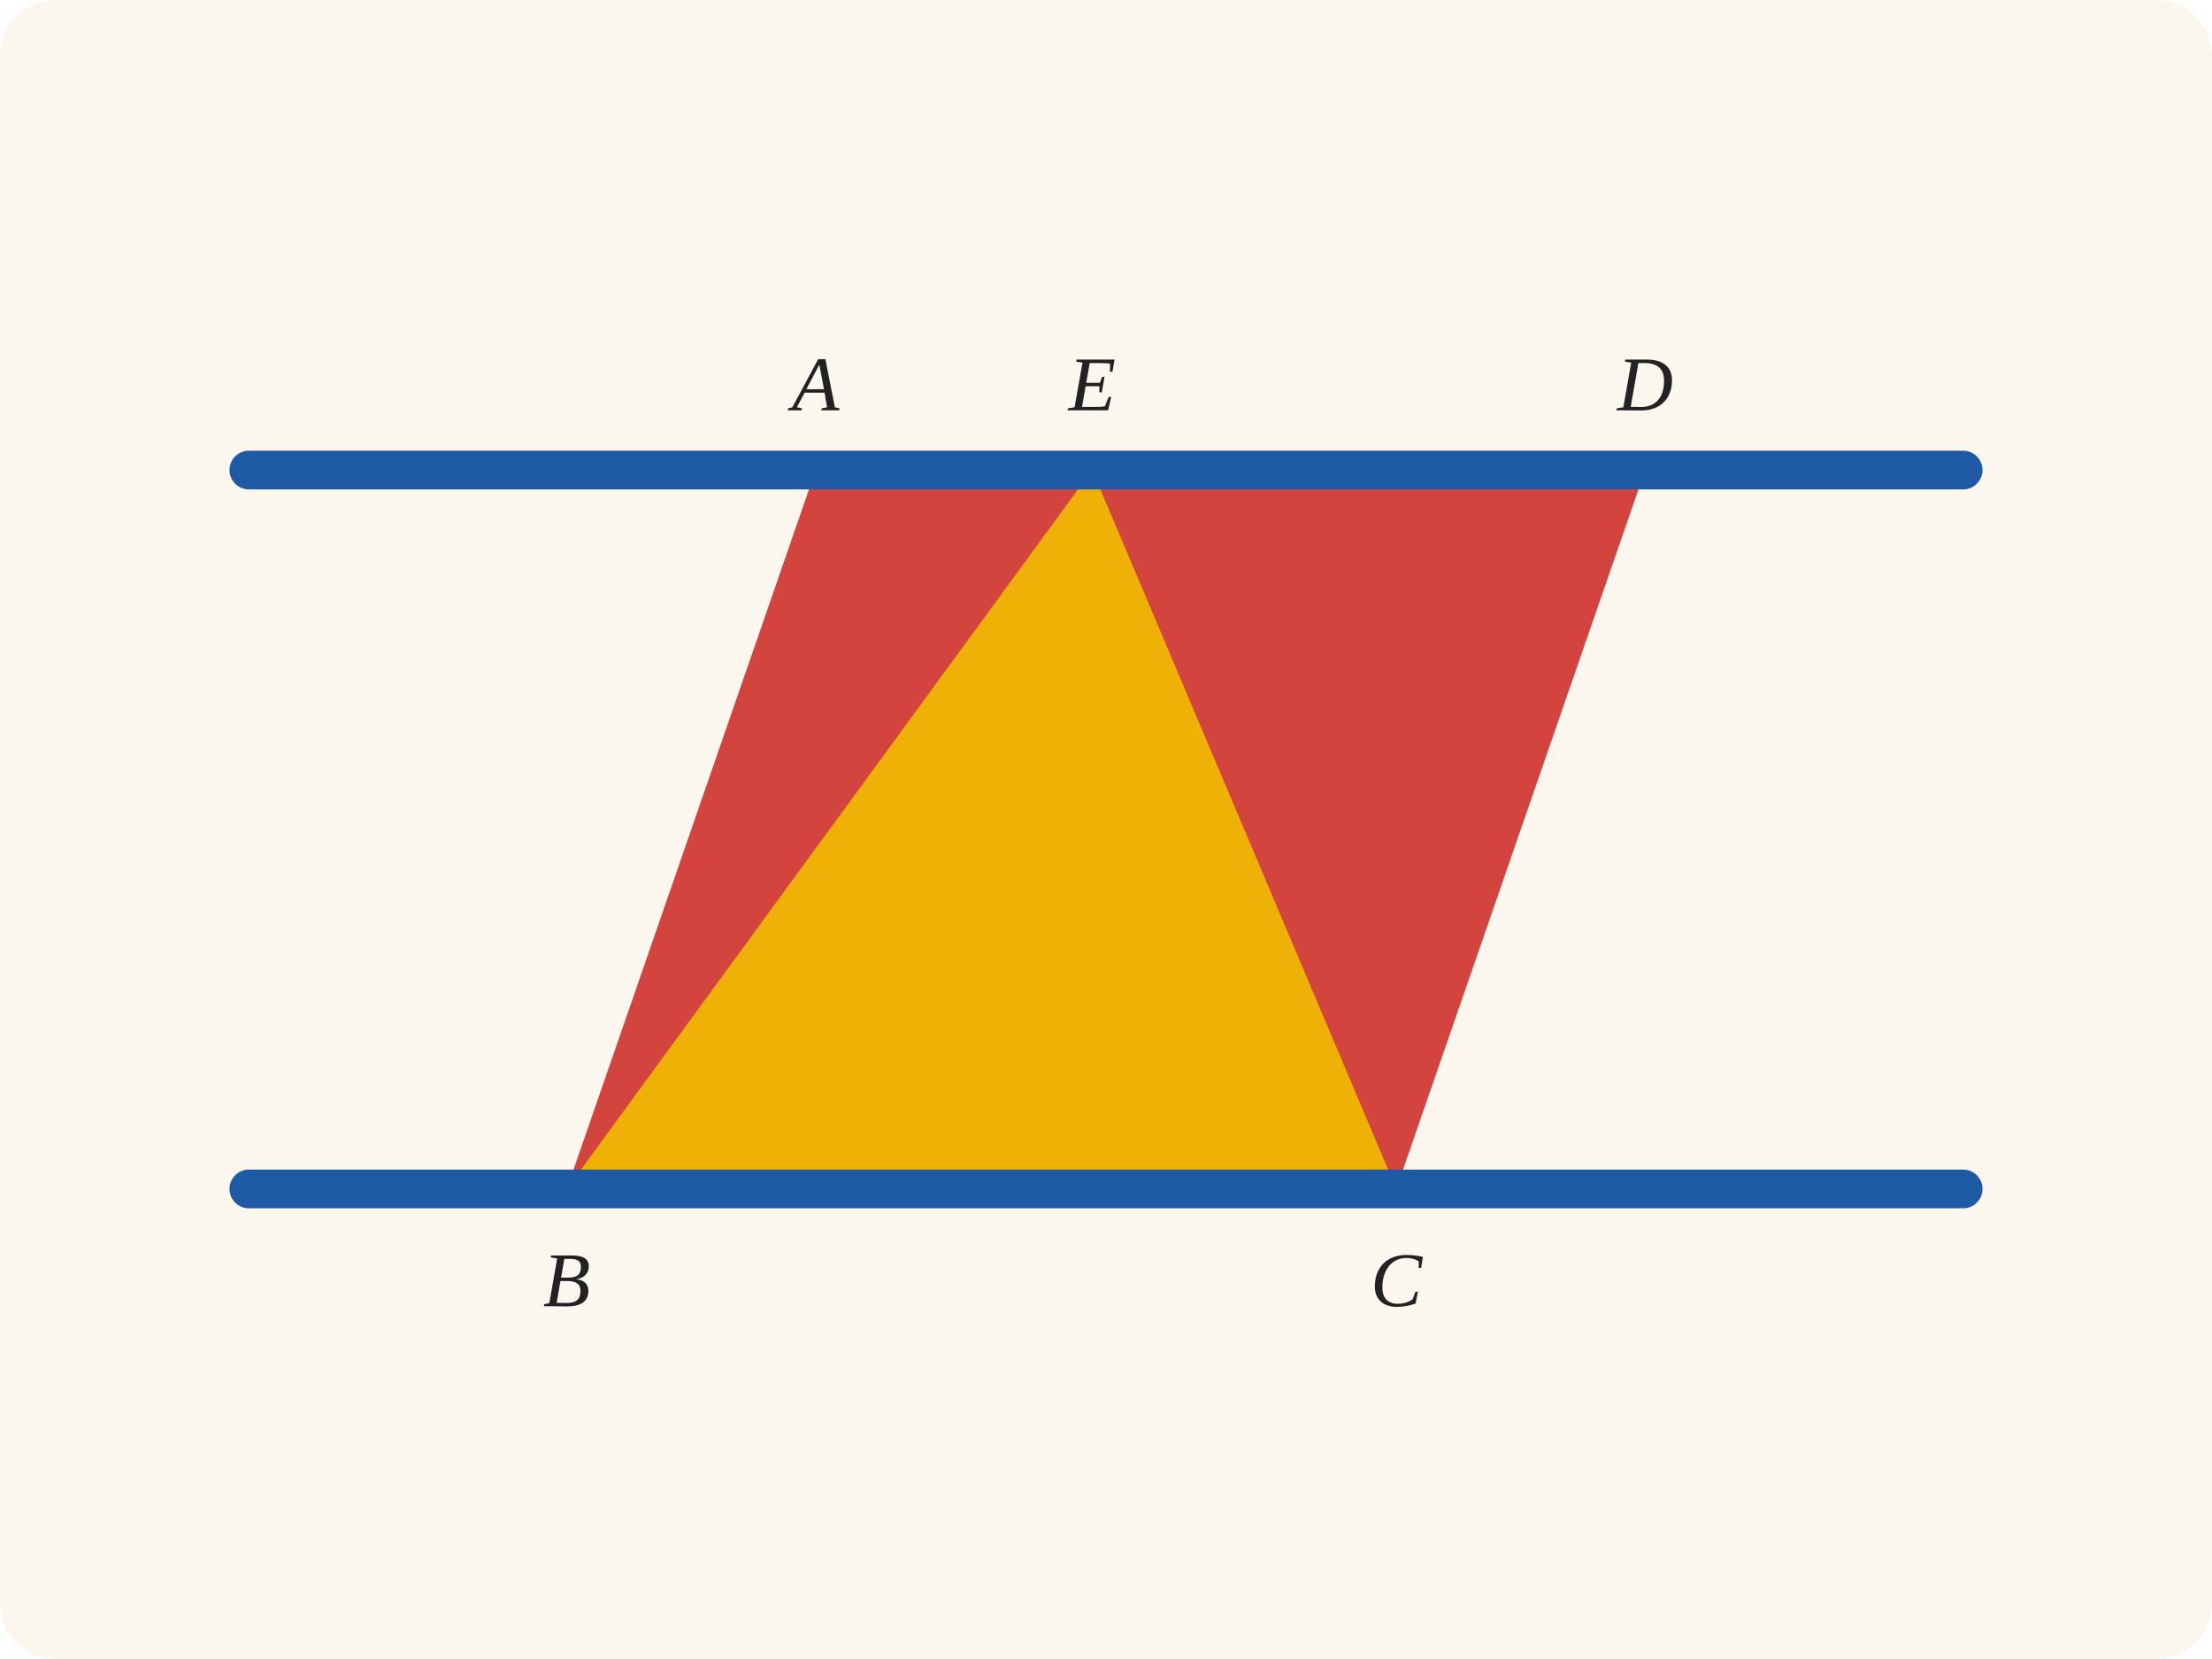
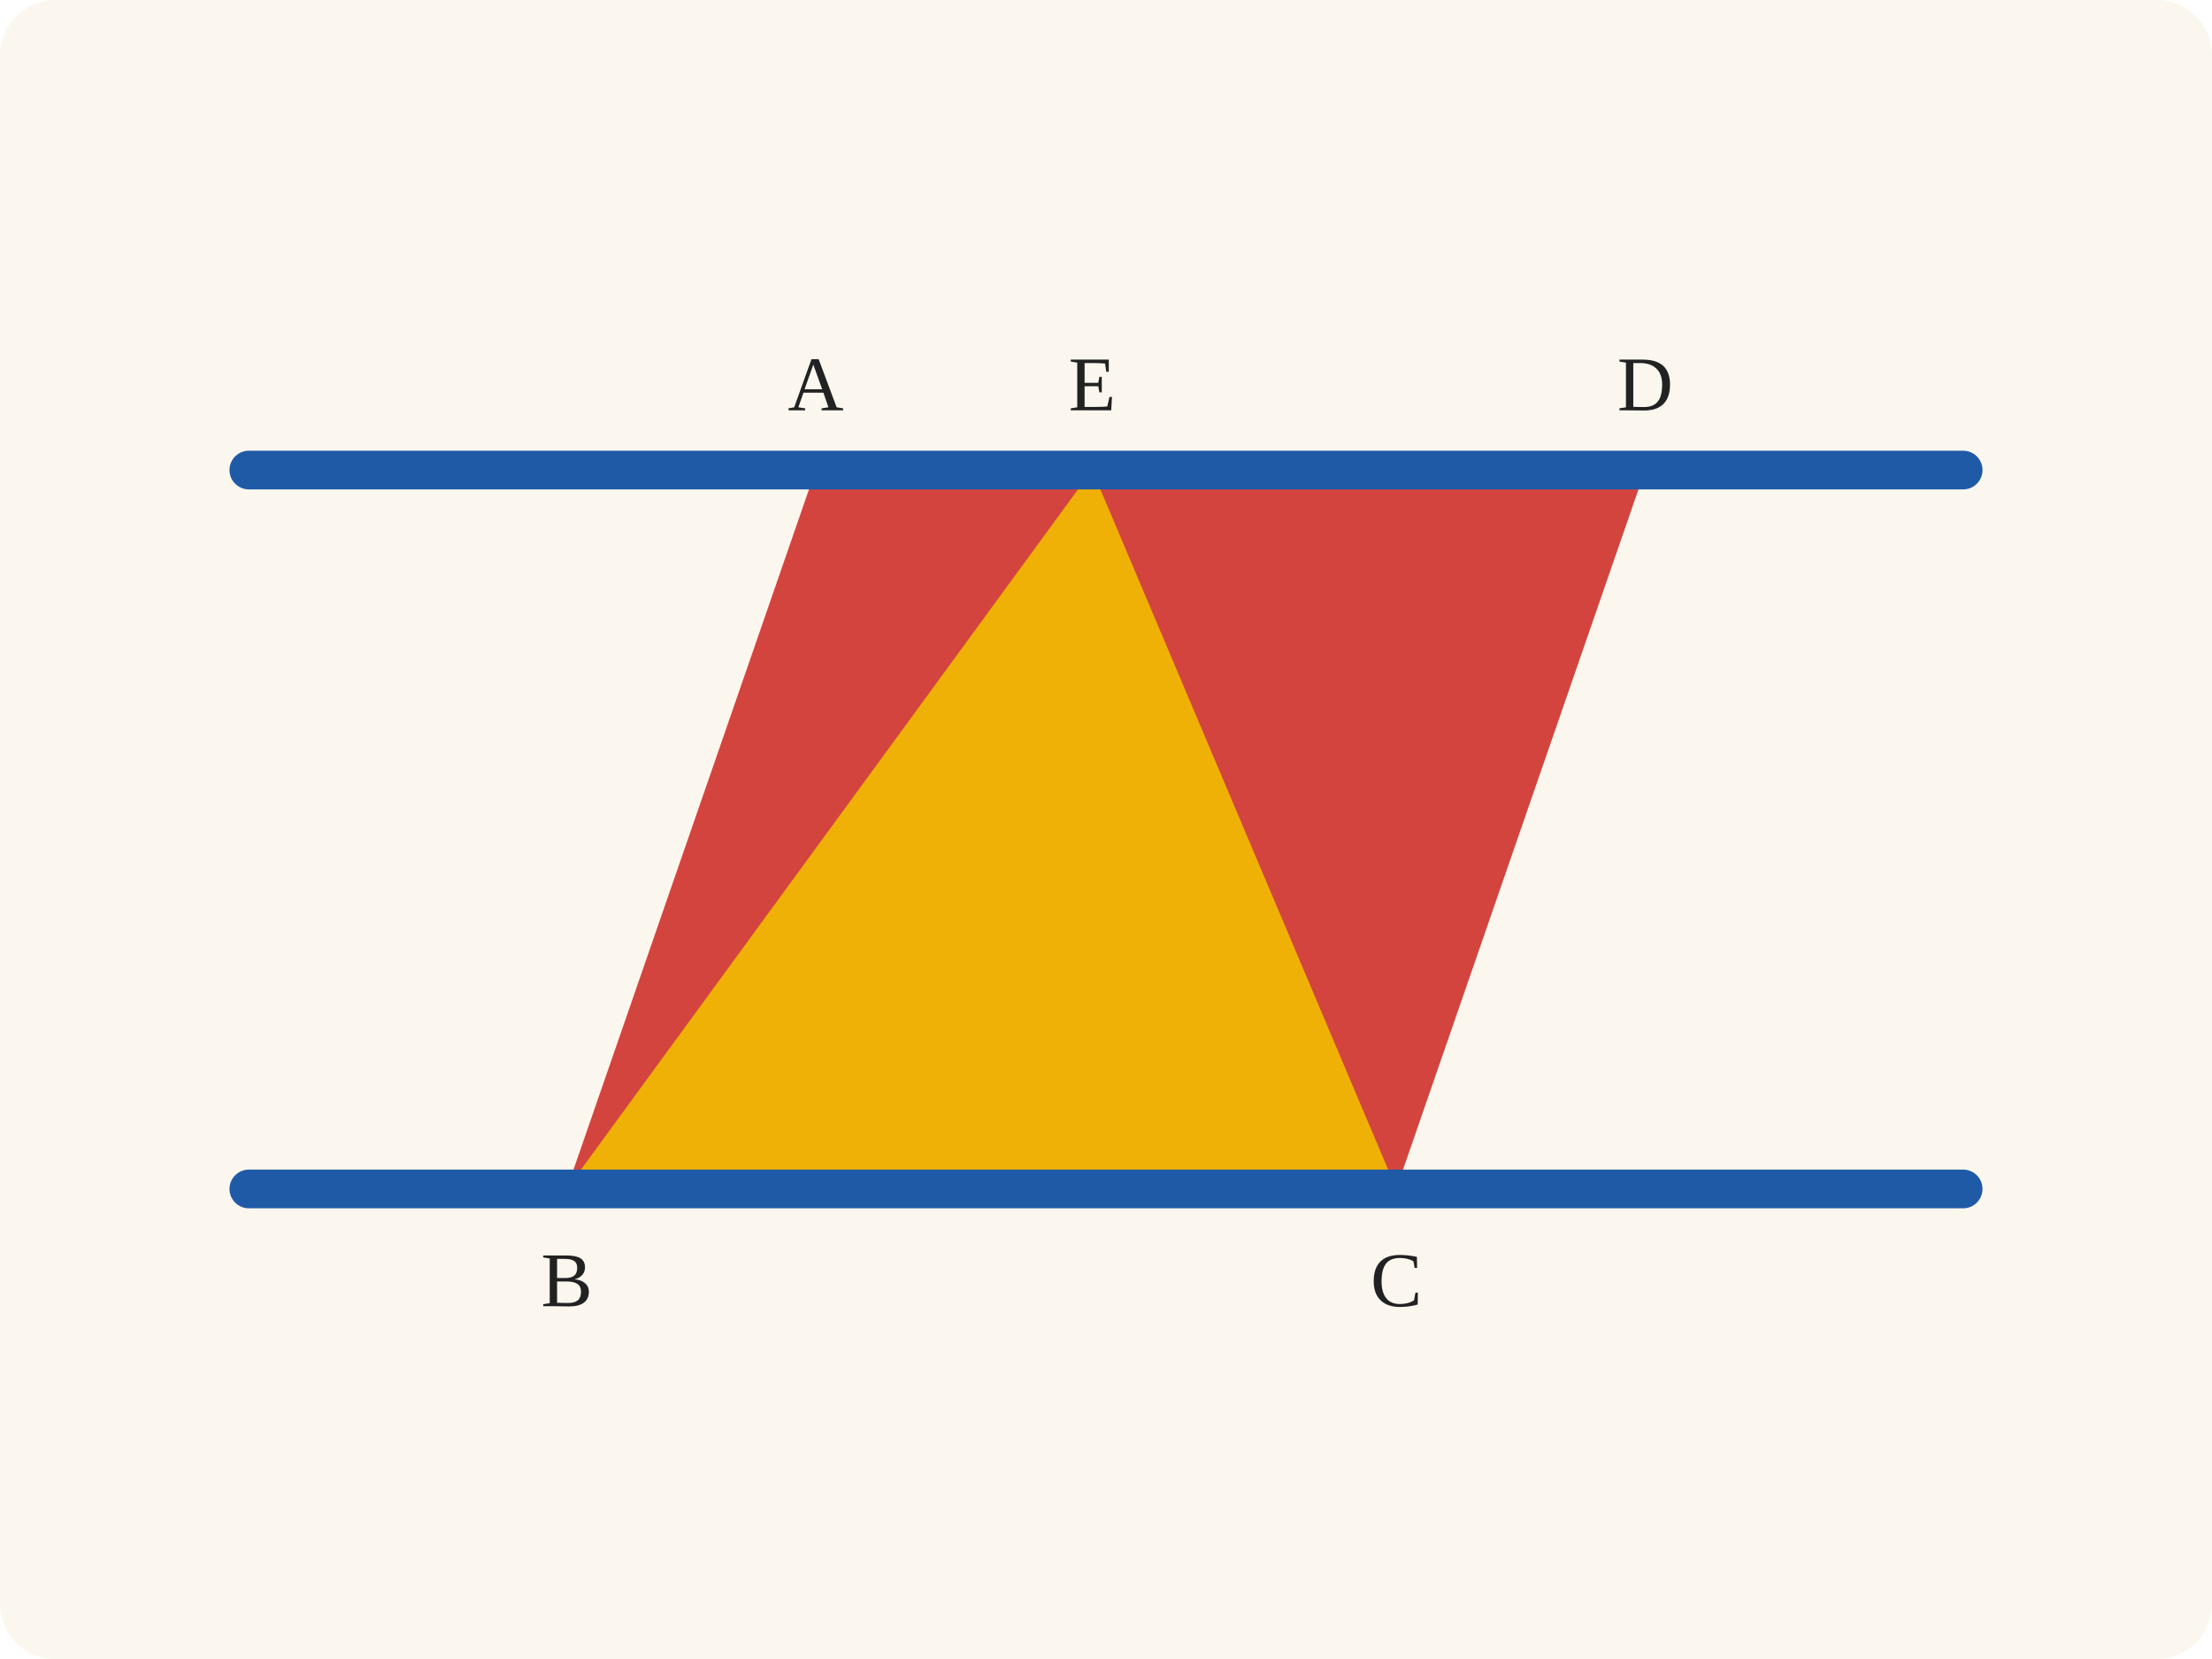
<svg xmlns="http://www.w3.org/2000/svg" viewBox="0 0 400 300" font-family="Georgia, 'Times New Roman', serif">
  <rect x="0" y="0" width="400" height="300" rx="10" fill="#fbf7ee" />
  <polygon points="147.5,85.0 102.5,215.0 252.5,215.0 297.5,85.0" fill="#d0312d" fill-opacity="0.9" />
  <polygon points="197.5,85.0 102.5,215.0 252.5,215.0" fill="#f2b705" fill-opacity="0.95" />
  <g data-unlettered="the parallels drawn on past the figure, to ends that are no points of Heath's">
    <line x1="45.0" y1="85.0" x2="355.0" y2="85.0" stroke="#1f5aa6" stroke-width="7" stroke-linecap="round" />
    <line x1="45.0" y1="215.0" x2="355.0" y2="215.0" stroke="#1f5aa6" stroke-width="7" stroke-linecap="round" />
  </g>
-   <g font-style="italic" font-size="14" fill="#222222" text-anchor="middle">
+   <g font-size="14" fill="#222222" text-anchor="middle">
    <text x="147.5" y="74.2">A</text>
    <text x="197.5" y="74.2">E</text>
    <text x="297.5" y="74.2">D</text>
    <text x="102.5" y="236.2">B</text>
    <text x="252.5" y="236.2">C</text>
  </g>
</svg>
